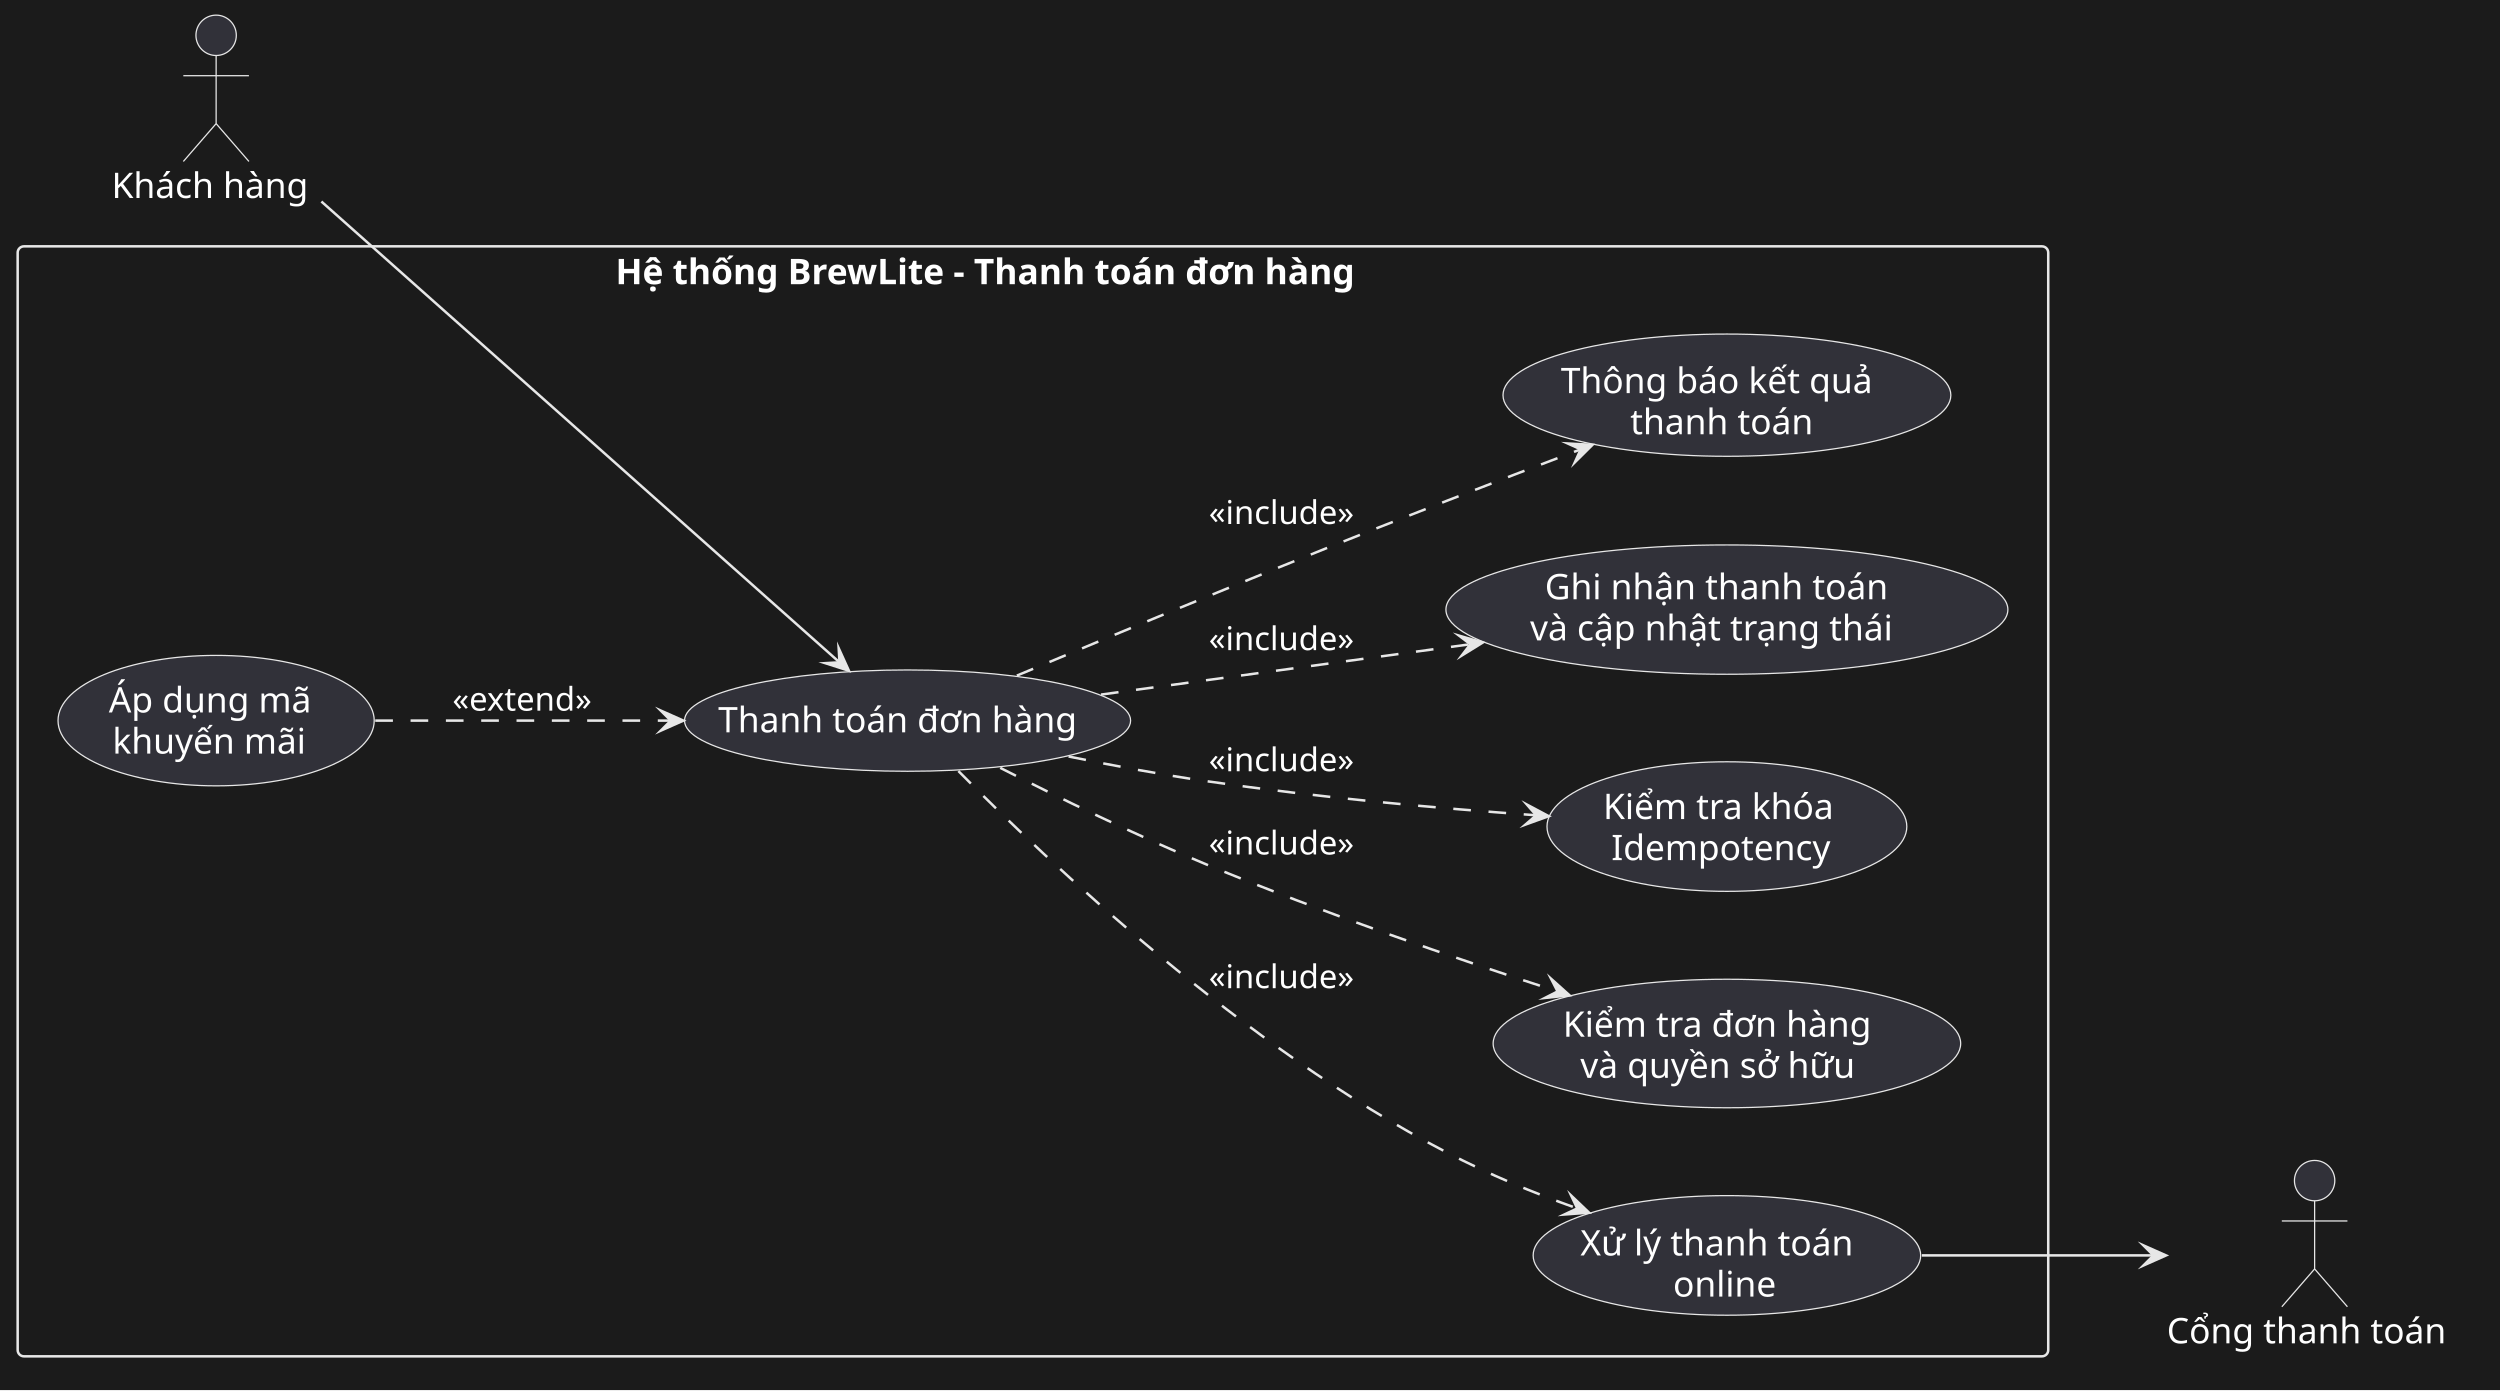
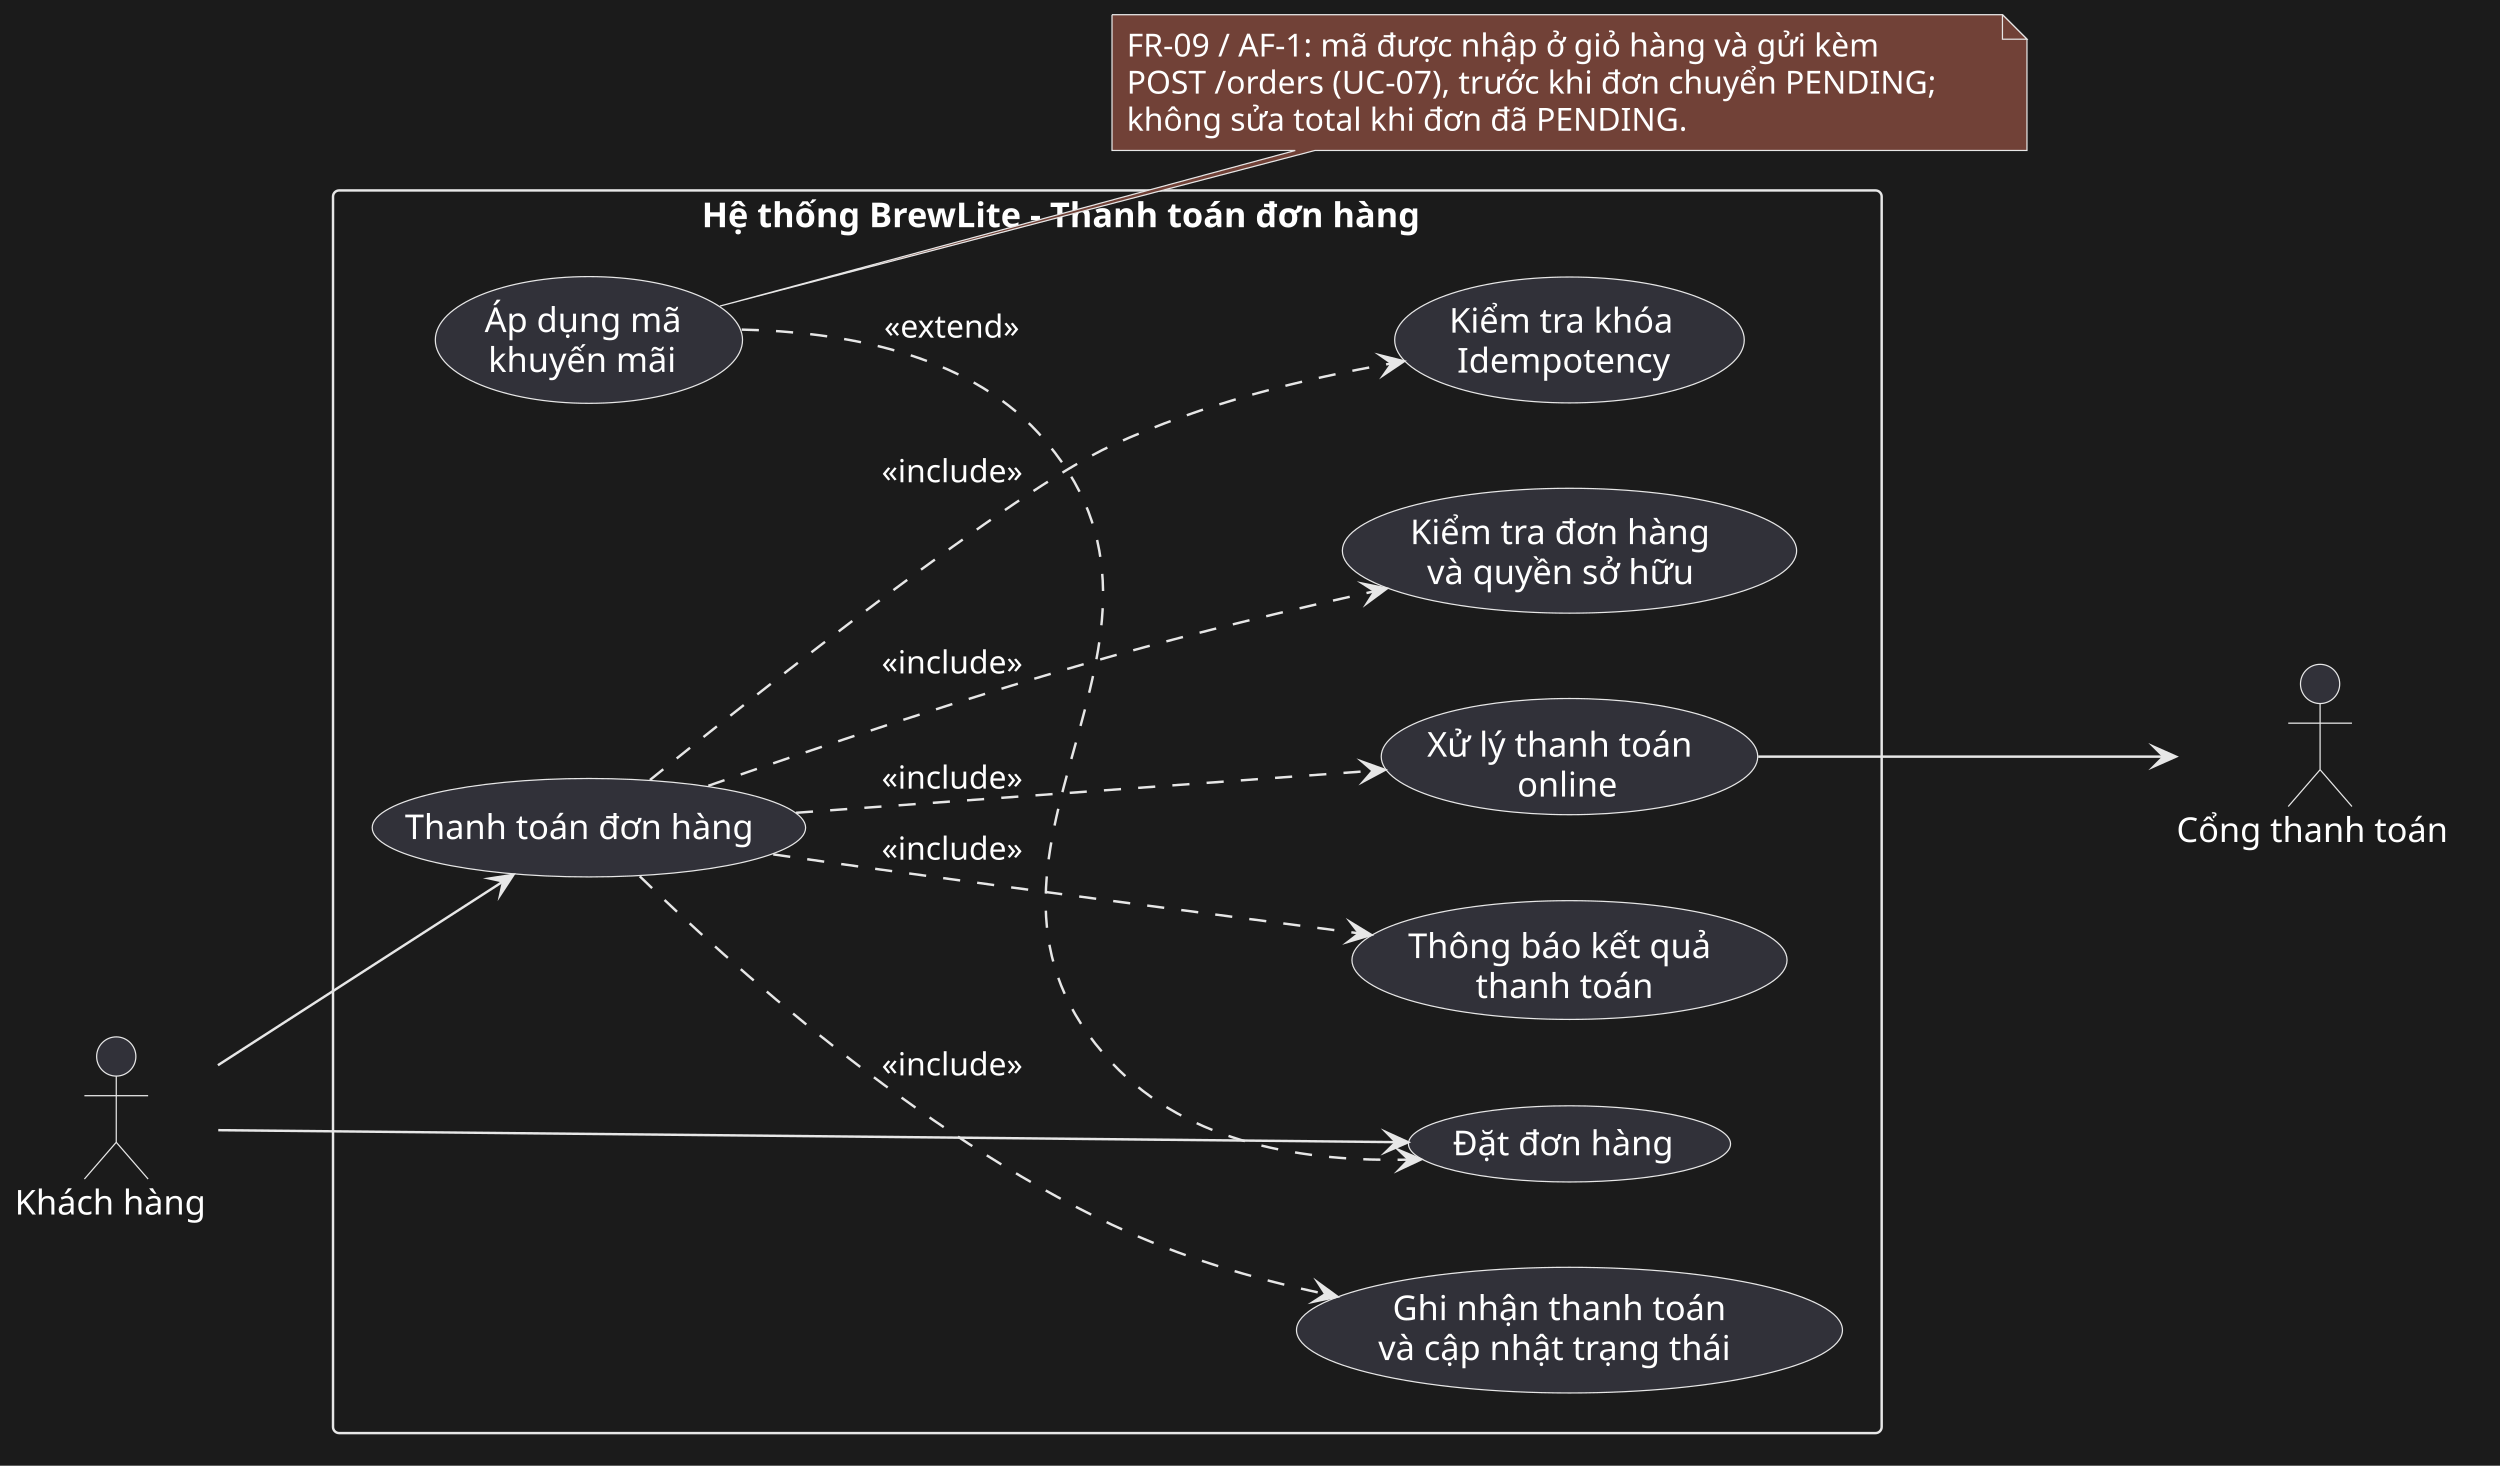
- <svg xmlns="http://www.w3.org/2000/svg" version="1.1" data-diagram-type="DESCRIPTION" style="width:991px;height:551px;background:#1B1B1B;" width="991px" height="551px" viewBox="0 0 991 551" zoomAndPan="magnify" preserveAspectRatio="none" contentStyleType="text/css">
+ <svg xmlns="http://www.w3.org/2000/svg" version="1.1" data-diagram-type="DESCRIPTION" style="width:1020px;height:598px;background:#1B1B1B;" width="1020px" height="598px" viewBox="0 0 1020 598" zoomAndPan="magnify" preserveAspectRatio="none" contentStyleType="text/css">
  <defs />
  <g font-family="sans-serif" lengthAdjust="spacing">
-     <rect x="0" y="0" width="991" height="551" fill="#1B1B1B" style="stroke:none;" />
-     <g class="cluster" data-qualified-name="H. th.ng BrewLite - Thanh to.n ..n h.ng" id="ent0003" data-source-line="7">
-       <rect x="7" y="97.65" width="804.92" height="440" fill="none" style="stroke:#E7E7E7;stroke-width:1;" rx="2.5" ry="2.5" />
-       <text x="243.986" y="112.645" fill="#FFF" font-size="14" textLength="330.948" font-weight="700">Hệ thống BrewLite - Thanh toán đơn hàng</text>
+     <rect x="0" y="0" width="1020" height="598" fill="#1B1B1B" style="stroke:none;" />
+     <g class="cluster" data-qualified-name="H. th.ng BrewLite - Thanh to.n ..n h.ng" id="ent0003" data-source-line="8">
+       <rect x="135.87" y="77.7" width="631.85" height="507" fill="none" style="stroke:#E7E7E7;stroke-width:1;" rx="2.5" ry="2.5" />
+       <text x="286.321" y="92.695" fill="#FFF" font-size="14" textLength="330.948" font-weight="700">Hệ thống BrewLite - Thanh toán đơn hàng</text>
    </g>
-     <g class="entity" data-qualified-name="H. th.ng BrewLite - Thanh to.n ..n h.ng.UC9" id="ent0004" data-source-line="9">
-       <ellipse cx="359.755" cy="285.653" rx="88.415" ry="20.083" fill="#313139" style="stroke:#E7E7E7;stroke-width:0.5;" />
-       <text x="284.683" y="290.301" fill="#FFF" font-size="14" textLength="150.145">Thanh toán đơn hàng</text>
+     <g class="entity" data-qualified-name="H. th.ng BrewLite - Thanh to.n ..n h.ng.UC_07" id="ent0004" data-source-line="10">
+       <ellipse cx="640.354" cy="466.703" rx="65.714" ry="15.543" fill="#313139" style="stroke:#E7E7E7;stroke-width:0.5;" />
+       <text x="592.677" y="471.351" fill="#FFF" font-size="14" textLength="95.354">Đặt đơn hàng</text>
    </g>
-     <g class="entity" data-qualified-name="H. th.ng BrewLite - Thanh to.n ..n h.ng.UCPromo" id="ent0005" data-source-line="11">
-       <ellipse cx="85.67" cy="285.654" rx="62.67" ry="25.854" fill="#313139" style="stroke:#E7E7E7;stroke-width:0.5;" />
-       <text x="43.12" y="282.429" fill="#FFF" font-size="14" textLength="85.101">Áp dụng mã</text>
-       <text x="44.579" y="298.725" fill="#FFF" font-size="14" textLength="82.182">khuyến mãi</text>
+     <g class="entity" data-qualified-name="H. th.ng BrewLite - Thanh to.n ..n h.ng.UC_08" id="ent0005" data-source-line="12">
+       <ellipse cx="240.275" cy="337.703" rx="88.415" ry="20.083" fill="#313139" style="stroke:#E7E7E7;stroke-width:0.5;" />
+       <text x="165.203" y="342.351" fill="#FFF" font-size="14" textLength="150.145">Thanh toán đơn hàng</text>
    </g>
-     <g class="entity" data-qualified-name="H. th.ng BrewLite - Thanh to.n ..n h.ng.UCOnline" id="ent0006" data-source-line="13">
-       <ellipse cx="684.549" cy="497.646" rx="76.809" ry="23.706" fill="#313139" style="stroke:#E7E7E7;stroke-width:0.5;" />
-       <text x="626.457" y="497.67" fill="#FFF" font-size="14" textLength="116.184">Xử lý thanh toán</text>
-       <text x="663.197" y="513.967" fill="#FFF" font-size="14" textLength="42.704">online</text>
+     <g class="entity" data-qualified-name="H. th.ng BrewLite - Thanh to.n ..n h.ng.UC_09" id="ent0006" data-source-line="14">
+       <ellipse cx="240.28" cy="138.704" rx="62.67" ry="25.854" fill="#313139" style="stroke:#E7E7E7;stroke-width:0.5;" />
+       <text x="197.73" y="135.479" fill="#FFF" font-size="14" textLength="85.101">Áp dụng mã</text>
+       <text x="199.189" y="151.775" fill="#FFF" font-size="14" textLength="82.182">khuyến mãi</text>
    </g>
-     <g class="entity" data-qualified-name="H. th.ng BrewLite - Thanh to.n ..n h.ng.UCValidate" id="ent0007" data-source-line="15">
-       <ellipse cx="684.546" cy="413.645" rx="92.666" ry="25.475" fill="#313139" style="stroke:#E7E7E7;stroke-width:0.5;" />
-       <text x="619.529" y="410.965" fill="#FFF" font-size="14" textLength="130.033">Kiểm tra đơn hàng</text>
-       <text x="626.433" y="427.262" fill="#FFF" font-size="14" textLength="116.225">và quyền sở hữu</text>
+     <g class="entity" data-qualified-name="H. th.ng BrewLite - Thanh to.n ..n h.ng.UC_08a" id="ent0007" data-source-line="16">
+       <ellipse cx="640.349" cy="308.696" rx="76.809" ry="23.706" fill="#313139" style="stroke:#E7E7E7;stroke-width:0.5;" />
+       <text x="582.257" y="308.72" fill="#FFF" font-size="14" textLength="116.184">Xử lý thanh toán</text>
+       <text x="618.997" y="325.017" fill="#FFF" font-size="14" textLength="42.704">online</text>
    </g>
-     <g class="entity" data-qualified-name="H. th.ng BrewLite - Thanh to.n ..n h.ng.UCIdempotency" id="ent0008" data-source-line="17">
-       <ellipse cx="684.546" cy="327.652" rx="71.316" ry="25.682" fill="#313139" style="stroke:#E7E7E7;stroke-width:0.5;" />
-       <text x="635.461" y="324.673" fill="#FFF" font-size="14" textLength="98.171">Kiểm tra khóa</text>
-       <text x="638.708" y="340.97" fill="#FFF" font-size="14" textLength="91.677">Idempotency</text>
+     <g class="entity" data-qualified-name="H. th.ng BrewLite - Thanh to.n ..n h.ng.UC_08b" id="ent0008" data-source-line="18">
+       <ellipse cx="640.346" cy="224.695" rx="92.666" ry="25.475" fill="#313139" style="stroke:#E7E7E7;stroke-width:0.5;" />
+       <text x="575.329" y="222.015" fill="#FFF" font-size="14" textLength="130.033">Kiểm tra đơn hàng</text>
+       <text x="582.233" y="238.312" fill="#FFF" font-size="14" textLength="116.225">và quyền sở hữu</text>
    </g>
-     <g class="entity" data-qualified-name="H. th.ng BrewLite - Thanh to.n ..n h.ng.UCRecord" id="ent0009" data-source-line="19">
-       <ellipse cx="684.546" cy="241.645" rx="111.376" ry="25.635" fill="#313139" style="stroke:#E7E7E7;stroke-width:0.5;" />
-       <text x="612.369" y="237.557" fill="#FFF" font-size="14" textLength="144.354">Ghi nhận thanh toán</text>
-       <text x="606.518" y="253.854" fill="#FFF" font-size="14" textLength="156.058">và cập nhật trạng thái</text>
+     <g class="entity" data-qualified-name="H. th.ng BrewLite - Thanh to.n ..n h.ng.UC_08c" id="ent0009" data-source-line="20">
+       <ellipse cx="640.346" cy="138.702" rx="71.316" ry="25.682" fill="#313139" style="stroke:#E7E7E7;stroke-width:0.5;" />
+       <text x="591.261" y="135.723" fill="#FFF" font-size="14" textLength="98.171">Kiểm tra khóa</text>
+       <text x="594.508" y="152.02" fill="#FFF" font-size="14" textLength="91.677">Idempotency</text>
    </g>
-     <g class="entity" data-qualified-name="H. th.ng BrewLite - Thanh to.n ..n h.ng.UCResult" id="ent0010" data-source-line="21">
-       <ellipse cx="684.552" cy="156.648" rx="88.762" ry="24.228" fill="#313139" style="stroke:#E7E7E7;stroke-width:0.5;" />
-       <text x="618.712" y="155.842" fill="#FFF" font-size="14" textLength="131.681">Thông báo kết quả</text>
-       <text x="646.23" y="172.139" fill="#FFF" font-size="14" textLength="76.645">thanh toán</text>
+     <g class="entity" data-qualified-name="H. th.ng BrewLite - Thanh to.n ..n h.ng.UC_08d" id="ent0010" data-source-line="22">
+       <ellipse cx="640.346" cy="542.695" rx="111.376" ry="25.635" fill="#313139" style="stroke:#E7E7E7;stroke-width:0.5;" />
+       <text x="568.169" y="538.607" fill="#FFF" font-size="14" textLength="144.354">Ghi nhận thanh toán</text>
+       <text x="562.318" y="554.904" fill="#FFF" font-size="14" textLength="156.058">và cập nhật trạng thái</text>
    </g>
-     <g class="entity" data-qualified-name="Customer" id="ent0001" data-source-line="4">
-       <ellipse cx="85.673" cy="14" rx="8" ry="8" fill="#313139" style="stroke:#E7E7E7;stroke-width:0.5;" />
-       <path d="M85.673,22 L85.673,49 M72.673,30 L98.673,30 M85.673,49 L72.673,64 M85.673,49 L98.673,64" style="stroke:#E7E7E7;stroke-width:0.5;" fill="none" />
-       <text x="44.24" y="78.495" fill="#FFF" font-size="14" textLength="82.865">Khách hàng</text>
+     <g class="entity" data-qualified-name="H. th.ng BrewLite - Thanh to.n ..n h.ng.UC_08e" id="ent0011" data-source-line="24">
+       <ellipse cx="640.352" cy="391.698" rx="88.762" ry="24.228" fill="#313139" style="stroke:#E7E7E7;stroke-width:0.5;" />
+       <text x="574.512" y="390.892" fill="#FFF" font-size="14" textLength="131.681">Thông báo kết quả</text>
+       <text x="602.03" y="407.189" fill="#FFF" font-size="14" textLength="76.645">thanh toán</text>
    </g>
-     <g class="entity" data-qualified-name="PaymentGateway" id="ent0002" data-source-line="5">
-       <ellipse cx="917.518" cy="468" rx="8" ry="8" fill="#313139" style="stroke:#E7E7E7;stroke-width:0.5;" />
-       <path d="M917.518,476 L917.518,503 M904.518,484 L930.518,484 M917.518,503 L904.518,518 M917.518,503 L930.518,518" style="stroke:#E7E7E7;stroke-width:0.5;" fill="none" />
-       <text x="858.92" y="532.495" fill="#FFF" font-size="14" textLength="117.195">Cổng thanh toán</text>
+     <g class="entity" data-qualified-name="Customer" id="ent0001" data-source-line="5">
+       <ellipse cx="47.433" cy="431.05" rx="8" ry="8" fill="#313139" style="stroke:#E7E7E7;stroke-width:0.5;" />
+       <path d="M47.433,439.05 L47.433,466.05 M34.433,447.05 L60.433,447.05 M47.433,466.05 L34.433,481.05 M47.433,466.05 L60.433,481.05" style="stroke:#E7E7E7;stroke-width:0.5;" fill="none" />
+       <text x="6" y="495.545" fill="#FFF" font-size="14" textLength="82.865">Khách hàng</text>
    </g>
-     <g class="link" data-entity-1="ent0001" data-entity-2="ent0004" id="lnk11" data-source-line="24" data-link-type="dependency">
-       <path d="M127.4,79.88 C185.67,131.7 287.054,221.877 332.774,262.547" style="stroke:#E7E7E7;stroke-width:1;" fill="none" id="Customer-to-UC9" />
-       <polygon points="336.51,265.87,332.444,256.9,332.774,262.547,327.127,262.877,336.51,265.87" fill="#E7E7E7" style="stroke:#E7E7E7;stroke-width:1;stroke-linejoin:miter;stroke-miterlimit:10;" />
+     <g class="entity" data-qualified-name="PaymentGateway" id="ent0002" data-source-line="6">
+       <ellipse cx="946.598" cy="279.05" rx="8" ry="8" fill="#313139" style="stroke:#E7E7E7;stroke-width:0.5;" />
+       <path d="M946.598,287.05 L946.598,314.05 M933.598,295.05 L959.598,295.05 M946.598,314.05 L933.598,329.05 M946.598,314.05 L959.598,329.05" style="stroke:#E7E7E7;stroke-width:0.5;" fill="none" />
+       <text x="888" y="343.545" fill="#FFF" font-size="14" textLength="117.195">Cổng thanh toán</text>
    </g>
-     <g class="link" data-entity-1="ent0005" data-entity-2="ent0004" id="lnk12" data-source-line="26" data-link-type="dependency">
-       <path d="M148.75,285.65 C184.9,285.65 226.07,285.65 265.9,285.65" style="stroke:#E7E7E7;stroke-width:1;stroke-dasharray:7,7;" fill="none" id="UCPromo-to-UC9" />
-       <polygon points="270.9,285.65,261.9,281.65,265.9,285.65,261.9,289.65,270.9,285.65" fill="#E7E7E7" style="stroke:#E7E7E7;stroke-width:1;stroke-linejoin:miter;stroke-miterlimit:10;" />
-       <text x="179.34" y="281.717" fill="#FFF" font-size="13" textLength="61.185">«extend»</text>
+     <g class="entity" data-qualified-name="GMN15" id="ent0016" data-source-line="32">
+       <path d="M453.7,6 L453.7,61.398 A0,0 0 0 0 453.7,61.398 L528.47,61.398 L293.73,124.87 L536.47,61.398 L827.001,61.398 A0,0 0 0 0 827.001,61.398 L827.001,16 L817.001,6 L453.7,6 A0,0 0 0 0 453.7,6" style="stroke:#E7E7E7;stroke-width:0.5;" fill="#714137" />
+       <path d="M817.001,6 L817.001,16 L827.001,16 L817.001,6" style="stroke:#E7E7E7;stroke-width:0.5;" fill="#714137" />
+       <text x="459.7" y="23.067" fill="#FFF" font-size="13" textLength="330.63">FR-09 / AF-1: mã được nhập ở giỏ hàng và gửi kèm</text>
+       <text x="459.7" y="38.2" fill="#FFF" font-size="13" textLength="352.301">POST /orders (UC-07), trước khi đơn chuyển PENDING;</text>
+       <text x="459.7" y="53.333" fill="#FFF" font-size="13" textLength="241.306">không sửa total khi đơn đã PENDING.</text>
    </g>
-     <g class="link" data-entity-1="ent0004" data-entity-2="ent0007" id="lnk13" data-source-line="28" data-link-type="dependency">
-       <path d="M396.48,304.37 C419.49,316.08 450.22,331.08 478.17,342.65 C525.75,362.34 576.223,379.681 617.423,393.011" style="stroke:#E7E7E7;stroke-width:1;stroke-dasharray:7,7;" fill="none" id="UC9-to-UCValidate" />
-       <polygon points="622.18,394.55,614.848,387.974,617.423,393.011,612.386,395.585,622.18,394.55" fill="#E7E7E7" style="stroke:#E7E7E7;stroke-width:1;stroke-linejoin:miter;stroke-miterlimit:10;" />
-       <text x="479.17" y="338.717" fill="#FFF" font-size="13" textLength="63.007">«include»</text>
+     <g class="link" data-entity-1="ent0001" data-entity-2="ent0004" id="lnk12" data-source-line="27" data-link-type="dependency">
+       <path d="M89.05,461.11 C189.83,462.14 447.04,464.749 569.53,465.989" style="stroke:#E7E7E7;stroke-width:1;" fill="none" id="Customer-to-UC_07" />
+       <polygon points="574.53,466.04,565.571,461.949,569.53,465.989,565.49,469.949,574.53,466.04" fill="#E7E7E7" style="stroke:#E7E7E7;stroke-width:1;stroke-linejoin:miter;stroke-miterlimit:10;" />
    </g>
-     <g class="link" data-entity-1="ent0004" data-entity-2="ent0008" id="lnk14" data-source-line="29" data-link-type="dependency">
-       <path d="M423.59,299.87 C441.18,303.48 460.36,307.06 478.17,309.65 C523.15,316.2 569.063,320.323 608.933,323.173" style="stroke:#E7E7E7;stroke-width:1;stroke-dasharray:7,7;" fill="none" id="UC9-to-UCIdempotency" />
-       <polygon points="613.92,323.53,605.228,318.898,608.933,323.173,604.658,326.878,613.92,323.53" fill="#E7E7E7" style="stroke:#E7E7E7;stroke-width:1;stroke-linejoin:miter;stroke-miterlimit:10;" />
-       <text x="479.17" y="305.717" fill="#FFF" font-size="13" textLength="63.007">«include»</text>
+     <g class="link" data-entity-1="ent0001" data-entity-2="ent0005" id="lnk13" data-source-line="28" data-link-type="dependency">
+       <path d="M88.91,434.61 C125.01,411.34 172.848,380.519 205.268,359.619" style="stroke:#E7E7E7;stroke-width:1;" fill="none" id="Customer-to-UC_08" />
+       <polygon points="209.47,356.91,199.738,358.425,205.268,359.619,204.073,365.148,209.47,356.91" fill="#E7E7E7" style="stroke:#E7E7E7;stroke-width:1;stroke-linejoin:miter;stroke-miterlimit:10;" />
    </g>
-     <g class="link" data-entity-1="ent0004" data-entity-2="ent0006" id="lnk15" data-source-line="30" data-link-type="dependency">
-       <path d="M379.9,305.64 C414.98,341.13 493.3,415.28 573.17,456.65 C591.05,465.91 606.803,472.425 625.213,479.015" style="stroke:#E7E7E7;stroke-width:1;stroke-dasharray:7,7;" fill="none" id="UC9-to-UCOnline" />
-       <polygon points="629.92,480.7,622.795,473.901,625.213,479.015,620.098,481.433,629.92,480.7" fill="#E7E7E7" style="stroke:#E7E7E7;stroke-width:1;stroke-linejoin:miter;stroke-miterlimit:10;" />
-       <text x="479.17" y="391.717" fill="#FFF" font-size="13" textLength="63.007">«include»</text>
+     <g class="link" data-entity-1="ent0006" data-entity-2="ent0004" id="lnk14" data-source-line="30" data-link-type="dependency">
+       <path d="M302.62,134.48 C342.91,135.29 393.57,143.76 423.7,176.7 C501.31,261.56 374.84,349.99 453.7,433.7 C485.35,467.3 533.451,474.003 574.771,473.153" style="stroke:#E7E7E7;stroke-width:1;stroke-dasharray:7,7;" fill="none" id="UC_09-to-UC_07" />
+       <polygon points="579.77,473.05,570.69,469.236,574.771,473.153,570.854,477.234,579.77,473.05" fill="#E7E7E7" style="stroke:#E7E7E7;stroke-width:1;stroke-linejoin:miter;stroke-miterlimit:10;" />
+       <text x="360.7" y="137.767" fill="#FFF" font-size="13" textLength="61.185">«extend»</text>
    </g>
-     <g class="link" data-entity-1="ent0004" data-entity-2="ent0009" id="lnk16" data-source-line="31" data-link-type="dependency">
-       <path d="M436.44,275.33 C481.62,269.17 534.486,261.965 582.836,255.375" style="stroke:#E7E7E7;stroke-width:1;stroke-dasharray:7,7;" fill="none" id="UC9-to-UCRecord" />
-       <polygon points="587.79,254.7,578.332,251.952,582.836,255.375,579.413,259.879,587.79,254.7" fill="#E7E7E7" style="stroke:#E7E7E7;stroke-width:1;stroke-linejoin:miter;stroke-miterlimit:10;" />
-       <text x="479.17" y="257.717" fill="#FFF" font-size="13" textLength="63.007">«include»</text>
+     <g class="link" data-entity-1="ent0005" data-entity-2="ent0008" id="lnk18" data-source-line="37" data-link-type="dependency">
+       <path d="M288.99,320.6 C331.79,305.59 396.49,283.72 453.7,267.7 C490.33,257.44 526.638,248.802 560.888,241.212" style="stroke:#E7E7E7;stroke-width:1;stroke-dasharray:7,7;" fill="none" id="UC_08-to-UC_08b" />
+       <polygon points="565.77,240.13,556.118,238.172,560.888,241.212,557.849,245.982,565.77,240.13" fill="#E7E7E7" style="stroke:#E7E7E7;stroke-width:1;stroke-linejoin:miter;stroke-miterlimit:10;" />
+       <text x="359.7" y="274.767" fill="#FFF" font-size="13" textLength="63.007">«include»</text>
    </g>
-     <g class="link" data-entity-1="ent0004" data-entity-2="ent0010" id="lnk17" data-source-line="32" data-link-type="dependency">
-       <path d="M403.08,267.81 C425.39,258.45 453.23,246.84 478.17,236.65 C520.27,219.45 530.81,215.18 573.17,198.65 C592.08,191.27 608.195,185.094 626.585,178.114" style="stroke:#E7E7E7;stroke-width:1;stroke-dasharray:7,7;" fill="none" id="UC9-to-UCResult" />
-       <polygon points="631.26,176.34,621.426,175.794,626.585,178.114,624.265,183.273,631.26,176.34" fill="#E7E7E7" style="stroke:#E7E7E7;stroke-width:1;stroke-linejoin:miter;stroke-miterlimit:10;" />
-       <text x="479.17" y="207.717" fill="#FFF" font-size="13" textLength="63.007">«include»</text>
+     <g class="link" data-entity-1="ent0005" data-entity-2="ent0009" id="lnk19" data-source-line="38" data-link-type="dependency">
+       <path d="M265.17,318.23 C311.65,280.67 413.26,200.27 453.7,181.7 C491.28,164.44 531.495,154.644 567.855,148.264" style="stroke:#E7E7E7;stroke-width:1;stroke-dasharray:7,7;" fill="none" id="UC_08-to-UC_08c" />
+       <polygon points="572.78,147.4,563.224,145.016,567.855,148.264,564.607,152.895,572.78,147.4" fill="#E7E7E7" style="stroke:#E7E7E7;stroke-width:1;stroke-linejoin:miter;stroke-miterlimit:10;" />
+       <text x="359.7" y="196.767" fill="#FFF" font-size="13" textLength="63.007">«include»</text>
    </g>
-     <g class="link" data-entity-1="ent0006" data-entity-2="ent0002" id="lnk18" data-source-line="34" data-link-type="dependency">
-       <path d="M761.82,497.65 C793.35,497.65 824.32,497.65 853.63,497.65" style="stroke:#E7E7E7;stroke-width:1;" fill="none" id="UCOnline-to-PaymentGateway" />
-       <polygon points="858.63,497.65,849.63,493.65,853.63,497.65,849.63,501.65,858.63,497.65" fill="#E7E7E7" style="stroke:#E7E7E7;stroke-width:1;stroke-linejoin:miter;stroke-miterlimit:10;" />
+     <g class="link" data-entity-1="ent0005" data-entity-2="ent0007" id="lnk20" data-source-line="39" data-link-type="dependency">
+       <path d="M324.73,331.62 C395.74,326.45 491.813,319.443 560.073,314.473" style="stroke:#E7E7E7;stroke-width:1;stroke-dasharray:7,7;" fill="none" id="UC_08-to-UC_08a" />
+       <polygon points="565.06,314.11,555.793,310.774,560.073,314.473,556.374,318.753,565.06,314.11" fill="#E7E7E7" style="stroke:#E7E7E7;stroke-width:1;stroke-linejoin:miter;stroke-miterlimit:10;" />
+       <text x="359.7" y="321.767" fill="#FFF" font-size="13" textLength="63.007">«include»</text>
+     </g>
+     <g class="link" data-entity-1="ent0005" data-entity-2="ent0010" id="lnk21" data-source-line="40" data-link-type="dependency">
+       <path d="M261.01,357.52 C296.4,391.87 374.37,462.4 453.7,499.7 C482.29,513.15 510.492,521.49 540.752,527.99" style="stroke:#E7E7E7;stroke-width:1;stroke-dasharray:7,7;" fill="none" id="UC_08-to-UC_08d" />
+       <polygon points="545.64,529.04,537.681,523.239,540.752,527.99,536.001,531.061,545.64,529.04" fill="#E7E7E7" style="stroke:#E7E7E7;stroke-width:1;stroke-linejoin:miter;stroke-miterlimit:10;" />
+       <text x="359.7" y="438.767" fill="#FFF" font-size="13" textLength="63.007">«include»</text>
+     </g>
+     <g class="link" data-entity-1="ent0005" data-entity-2="ent0011" id="lnk22" data-source-line="41" data-link-type="dependency">
+       <path d="M315.48,348.59 C329.82,350.65 344.72,352.77 358.7,354.7 C426.36,364.06 498.331,373.517 554.511,380.797" style="stroke:#E7E7E7;stroke-width:1;stroke-dasharray:7,7;" fill="none" id="UC_08-to-UC_08e" />
+       <polygon points="559.47,381.44,551.059,376.317,554.511,380.797,550.031,384.25,559.47,381.44" fill="#E7E7E7" style="stroke:#E7E7E7;stroke-width:1;stroke-linejoin:miter;stroke-miterlimit:10;" />
+       <text x="359.7" y="350.767" fill="#FFF" font-size="13" textLength="63.007">«include»</text>
+     </g>
+     <g class="link" data-entity-1="ent0007" data-entity-2="ent0002" id="lnk23" data-source-line="43" data-link-type="dependency">
+       <path d="M717.34,308.7 C770.14,308.7 834.43,308.7 882.76,308.7" style="stroke:#E7E7E7;stroke-width:1;" fill="none" id="UC_08a-to-PaymentGateway" />
+       <polygon points="887.76,308.7,878.76,304.7,882.76,308.7,878.76,312.7,887.76,308.7" fill="#E7E7E7" style="stroke:#E7E7E7;stroke-width:1;stroke-linejoin:miter;stroke-miterlimit:10;" />
    </g>
  </g>
</svg>
